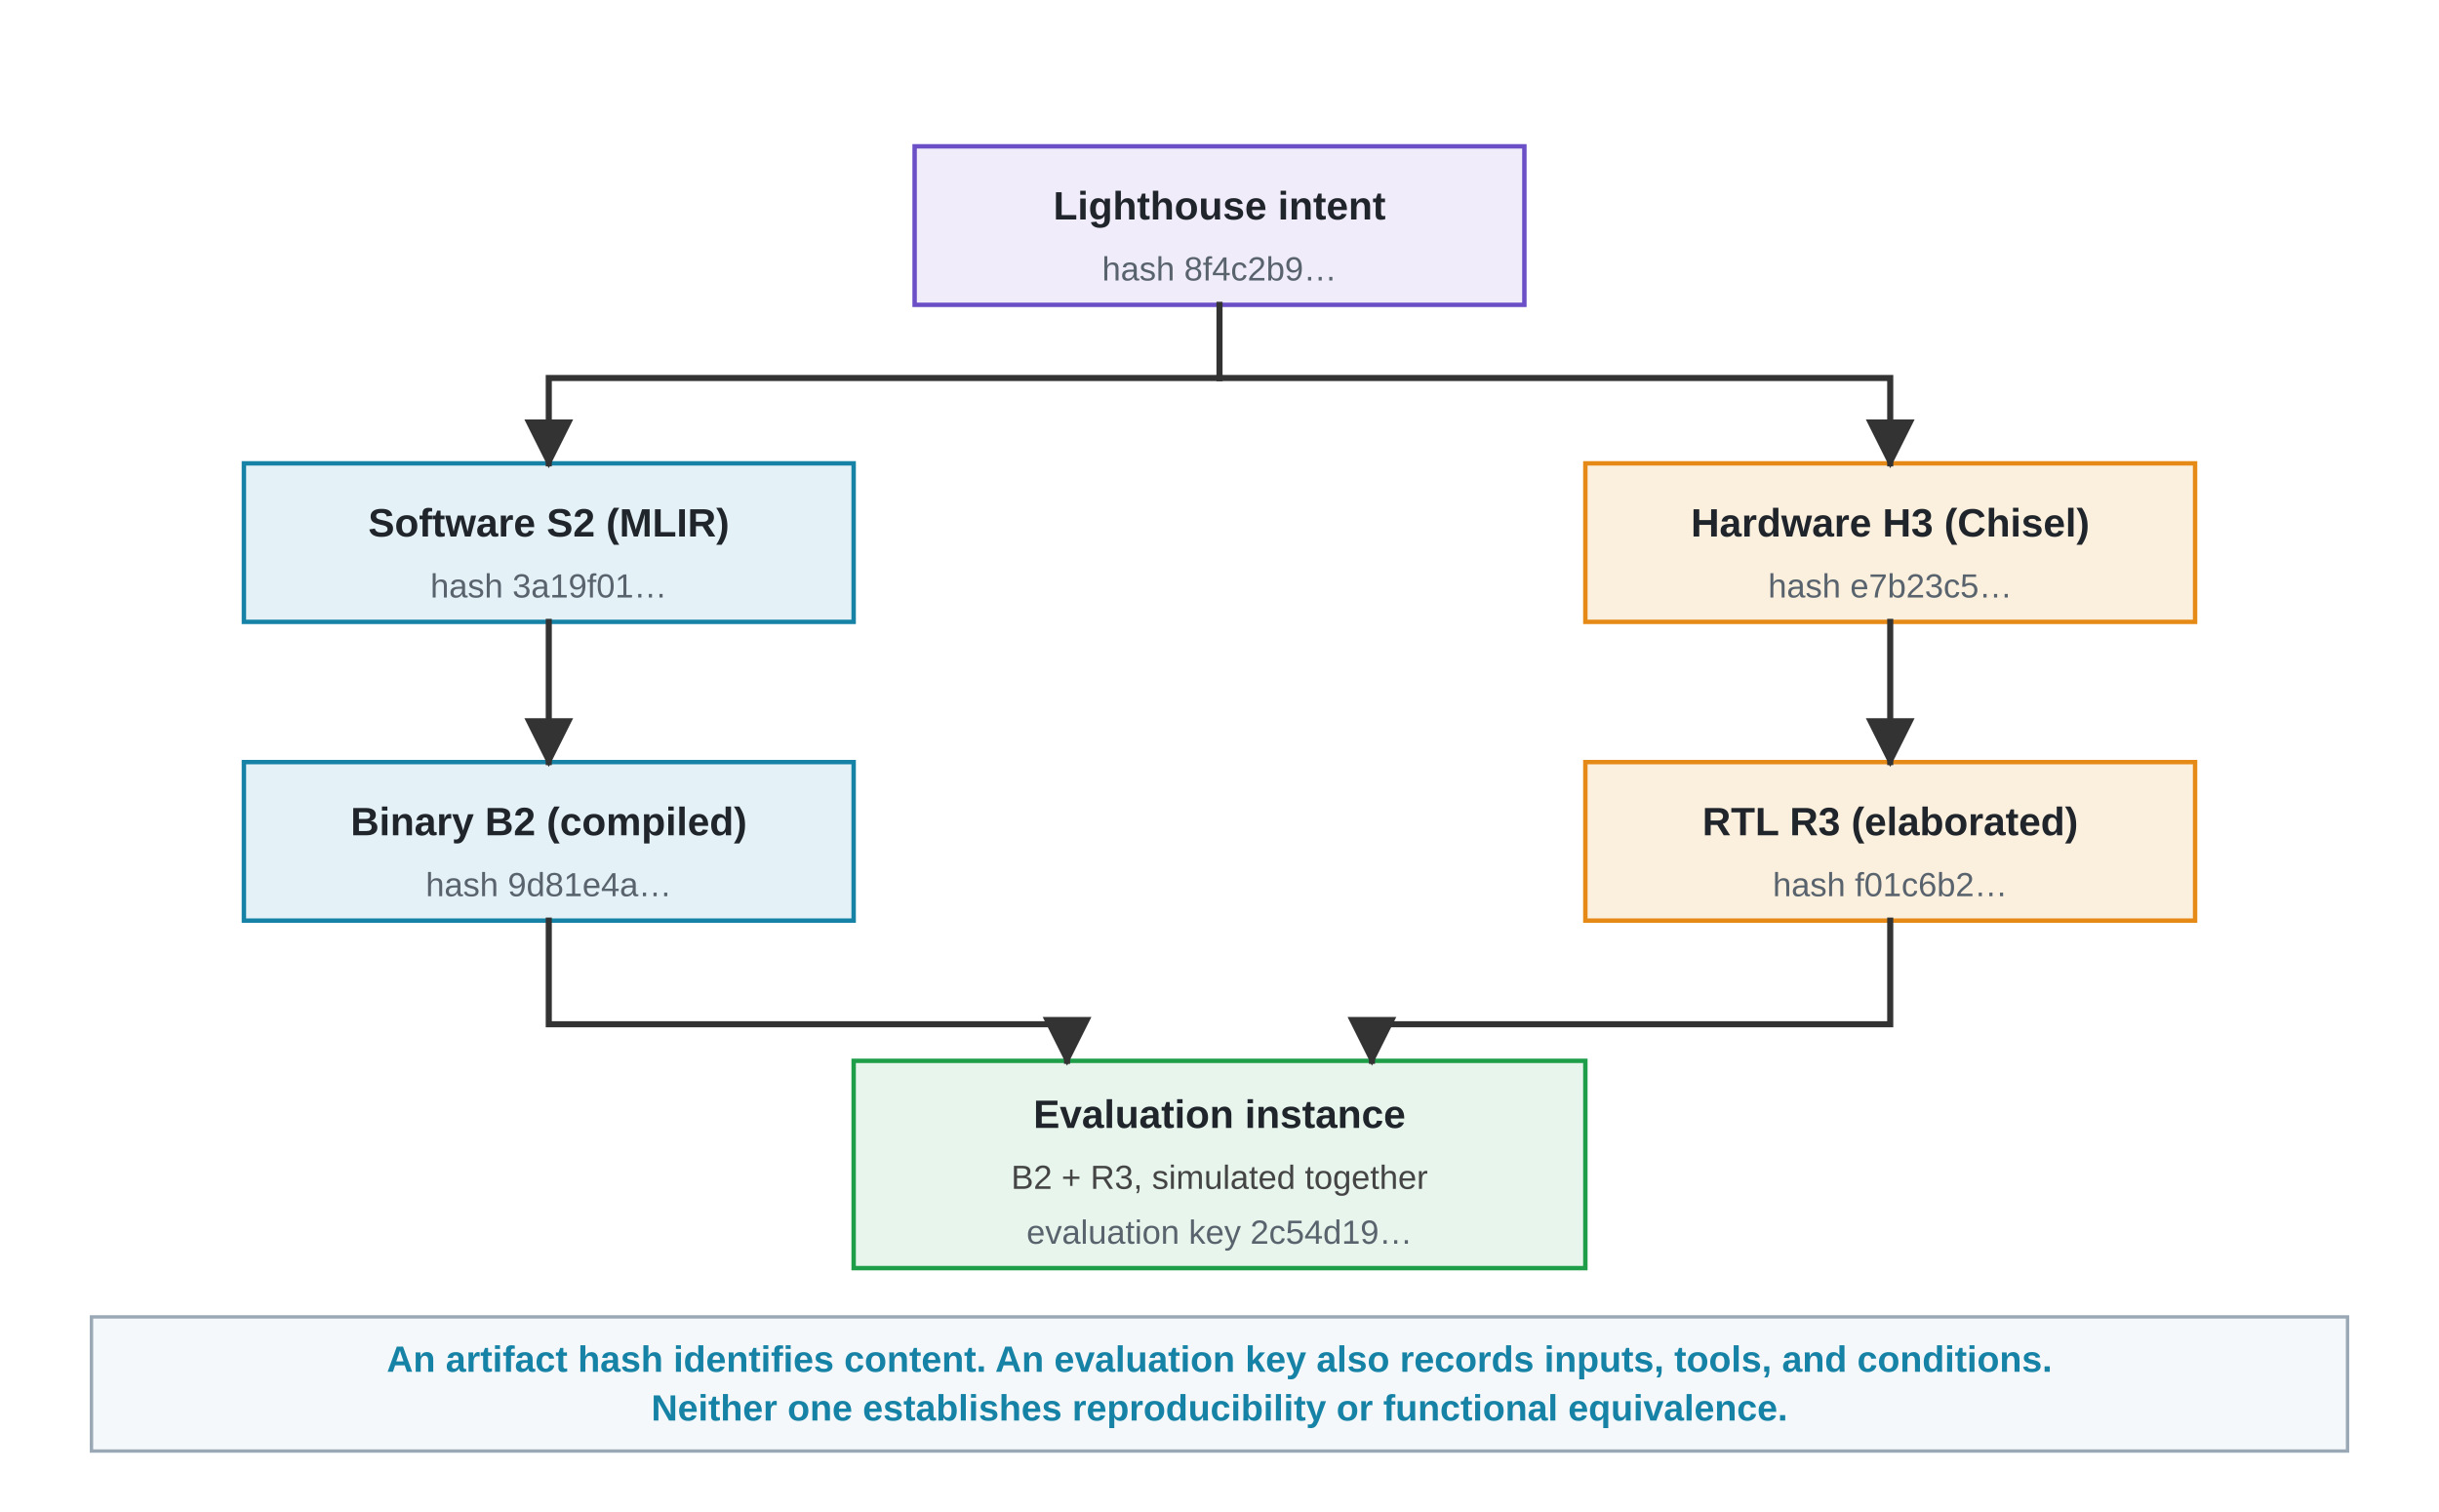
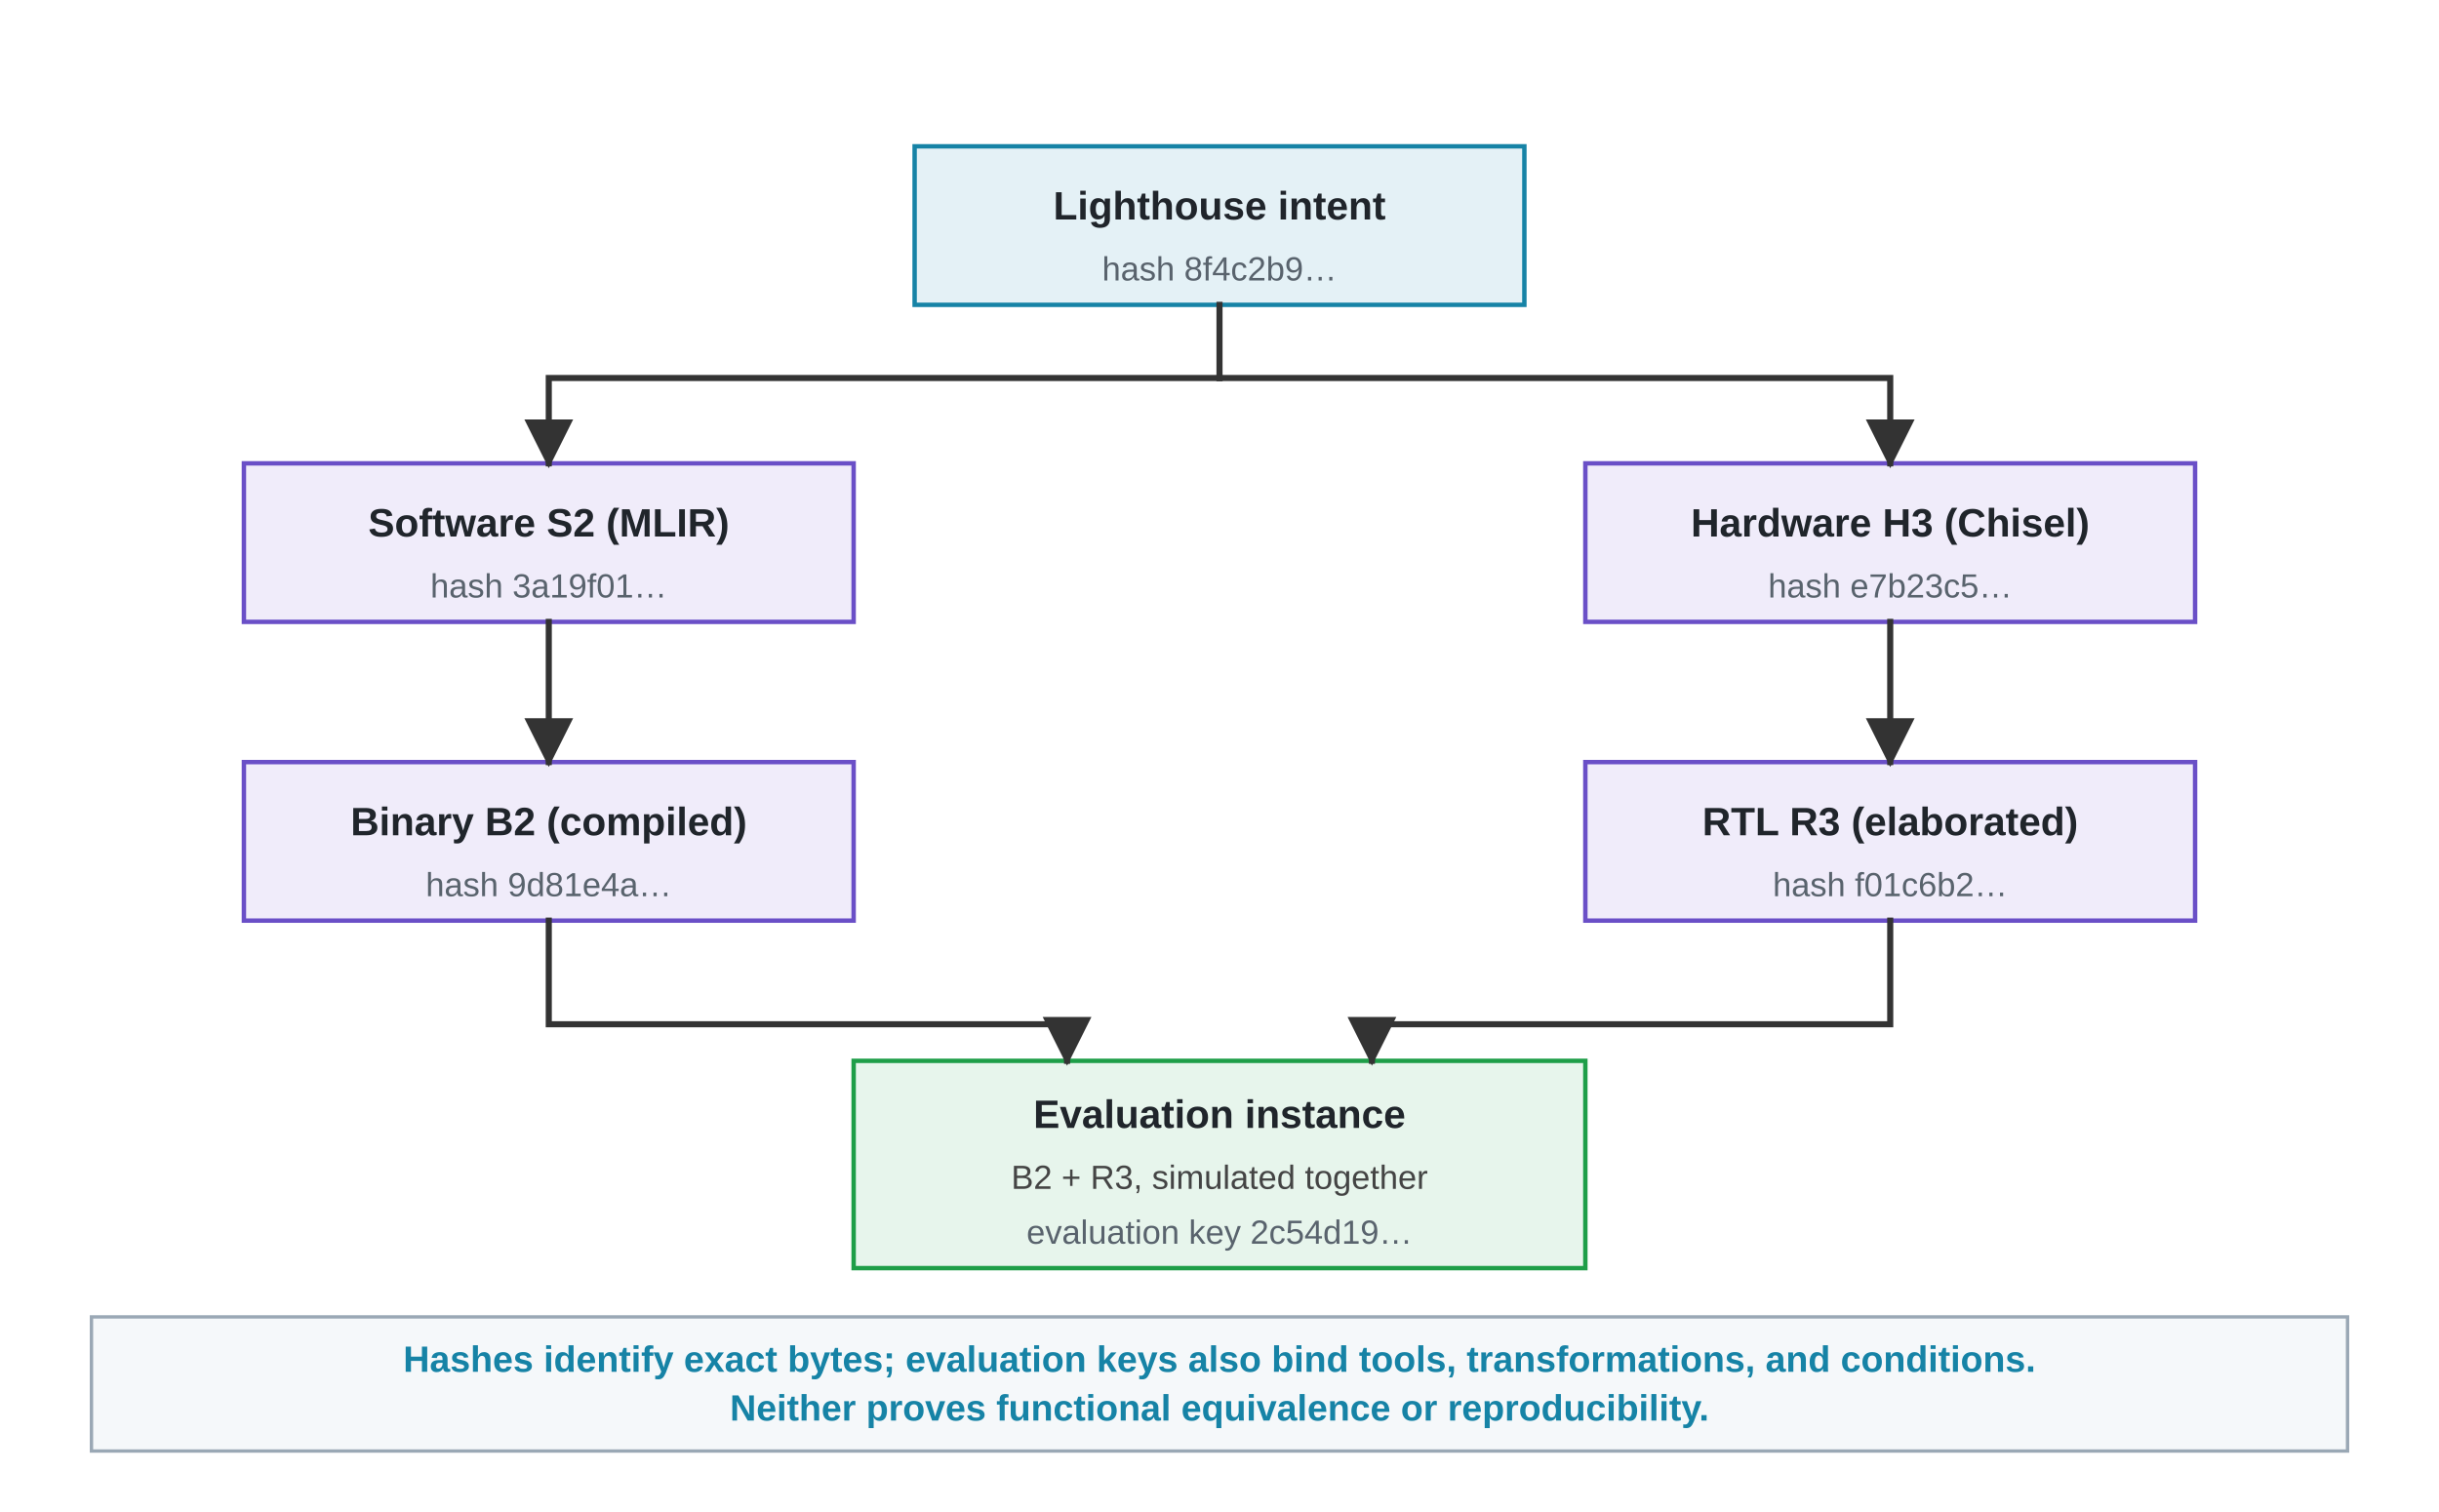
<svg xmlns="http://www.w3.org/2000/svg" viewBox="0 0 800 496" role="img" aria-labelledby="lineage-title lineage-desc">
  <defs>
    <marker id="arrow-dark" viewBox="0 0 10 10" refX="9" refY="5" markerWidth="8" markerHeight="8" orient="auto">
      <path d="M 0 0 L 10 5 L 0 10 z" fill="#333333" />
    </marker>
    <style>
      .font { font-family: Arial, Helvetica, sans-serif; }
      .box-title { font-size: 13px; font-weight: 700; fill: #20252B; }
      .hash { font-size: 11px; fill: #59636D; }
      .eval-sub { font-size: 11px; fill: #444444; }
      .note { font-size: 12px; font-weight: 700; fill: #1683A6; }
      .violet { fill: #F0ECFA; stroke: #6A4FC7; stroke-width: 1.45; }
      .teal   { fill: #E4F1F6; stroke: #1683A6; stroke-width: 1.45; }
      .amber  { fill: #FBF0DE; stroke: #E68A17; stroke-width: 1.45; }
      .green  { fill: #E7F5EC; stroke: #1E9E48; stroke-width: 1.45; }
      .bar { fill: #F5F8FA; stroke: #9AA8B5; stroke-width: 1.1; }
      .flow { fill: none; stroke: #333333; stroke-width: 2; stroke-linecap: square; stroke-linejoin: miter; marker-end: url(#arrow-dark); }
      .stem { fill: none; stroke: #333333; stroke-width: 2; stroke-linecap: square; }
    </style>
  </defs>
  <rect width="800" height="496" fill="#FFFFFF" />
  <g class="font">
-     <rect class="violet" x="300" y="48" width="200" height="52" />
+     <rect class="teal" x="300" y="48" width="200" height="52" />
    <text class="box-title" x="400" y="72" text-anchor="middle">Lighthouse intent</text>
    <text class="hash" x="400" y="92" text-anchor="middle">hash 8f4c2b9…</text>
-     <rect class="teal" x="80" y="152" width="200" height="52" />
+     <rect class="violet" x="80" y="152" width="200" height="52" />
    <text class="box-title" x="180" y="176" text-anchor="middle">Software S2 (MLIR)</text>
    <text class="hash" x="180" y="196" text-anchor="middle">hash 3a19f01…</text>
-     <rect class="amber" x="520" y="152" width="200" height="52" />
+     <rect class="violet" x="520" y="152" width="200" height="52" />
    <text class="box-title" x="620" y="176" text-anchor="middle">Hardware H3 (Chisel)</text>
    <text class="hash" x="620" y="196" text-anchor="middle">hash e7b23c5…</text>
-     <rect class="teal" x="80" y="250" width="200" height="52" />
+     <rect class="violet" x="80" y="250" width="200" height="52" />
    <text class="box-title" x="180" y="274" text-anchor="middle">Binary B2 (compiled)</text>
    <text class="hash" x="180" y="294" text-anchor="middle">hash 9d81e4a…</text>
-     <rect class="amber" x="520" y="250" width="200" height="52" />
+     <rect class="violet" x="520" y="250" width="200" height="52" />
    <text class="box-title" x="620" y="274" text-anchor="middle">RTL R3 (elaborated)</text>
    <text class="hash" x="620" y="294" text-anchor="middle">hash f01c6b2…</text>
    <rect class="green" x="280" y="348" width="240" height="68" />
    <text class="box-title" x="400" y="370" text-anchor="middle">Evaluation instance</text>
    <text class="eval-sub" x="400" y="390" text-anchor="middle">B2 + R3, simulated together</text>
    <text class="hash" x="400" y="408" text-anchor="middle">evaluation key 2c54d19…</text>
    <path class="stem" d="M 400 100 V 124" />
    <path class="flow" d="M 400 124 H 180 V 152" />
    <path class="flow" d="M 400 124 H 620 V 152" />
    <path class="flow" d="M 180 204 V 250" />
    <path class="flow" d="M 620 204 V 250" />
    <path class="flow" d="M 180 302 V 336 H 350 V 348" />
    <path class="flow" d="M 620 302 V 336 H 450 V 348" />
    <rect class="bar" x="30" y="432" width="740" height="44" />
-     <text class="note" x="400" y="450" text-anchor="middle">An artifact hash identifies content. An evaluation key also records inputs, tools, and conditions.</text>
-     <text class="note" x="400" y="466" text-anchor="middle">Neither one establishes reproducibility or functional equivalence.</text>
+     <text class="note" x="400" y="450" text-anchor="middle">Hashes identify exact bytes; evaluation keys also bind tools, transformations, and conditions.</text>
+     <text class="note" x="400" y="466" text-anchor="middle">Neither proves functional equivalence or reproducibility.</text>
  </g>
</svg>
